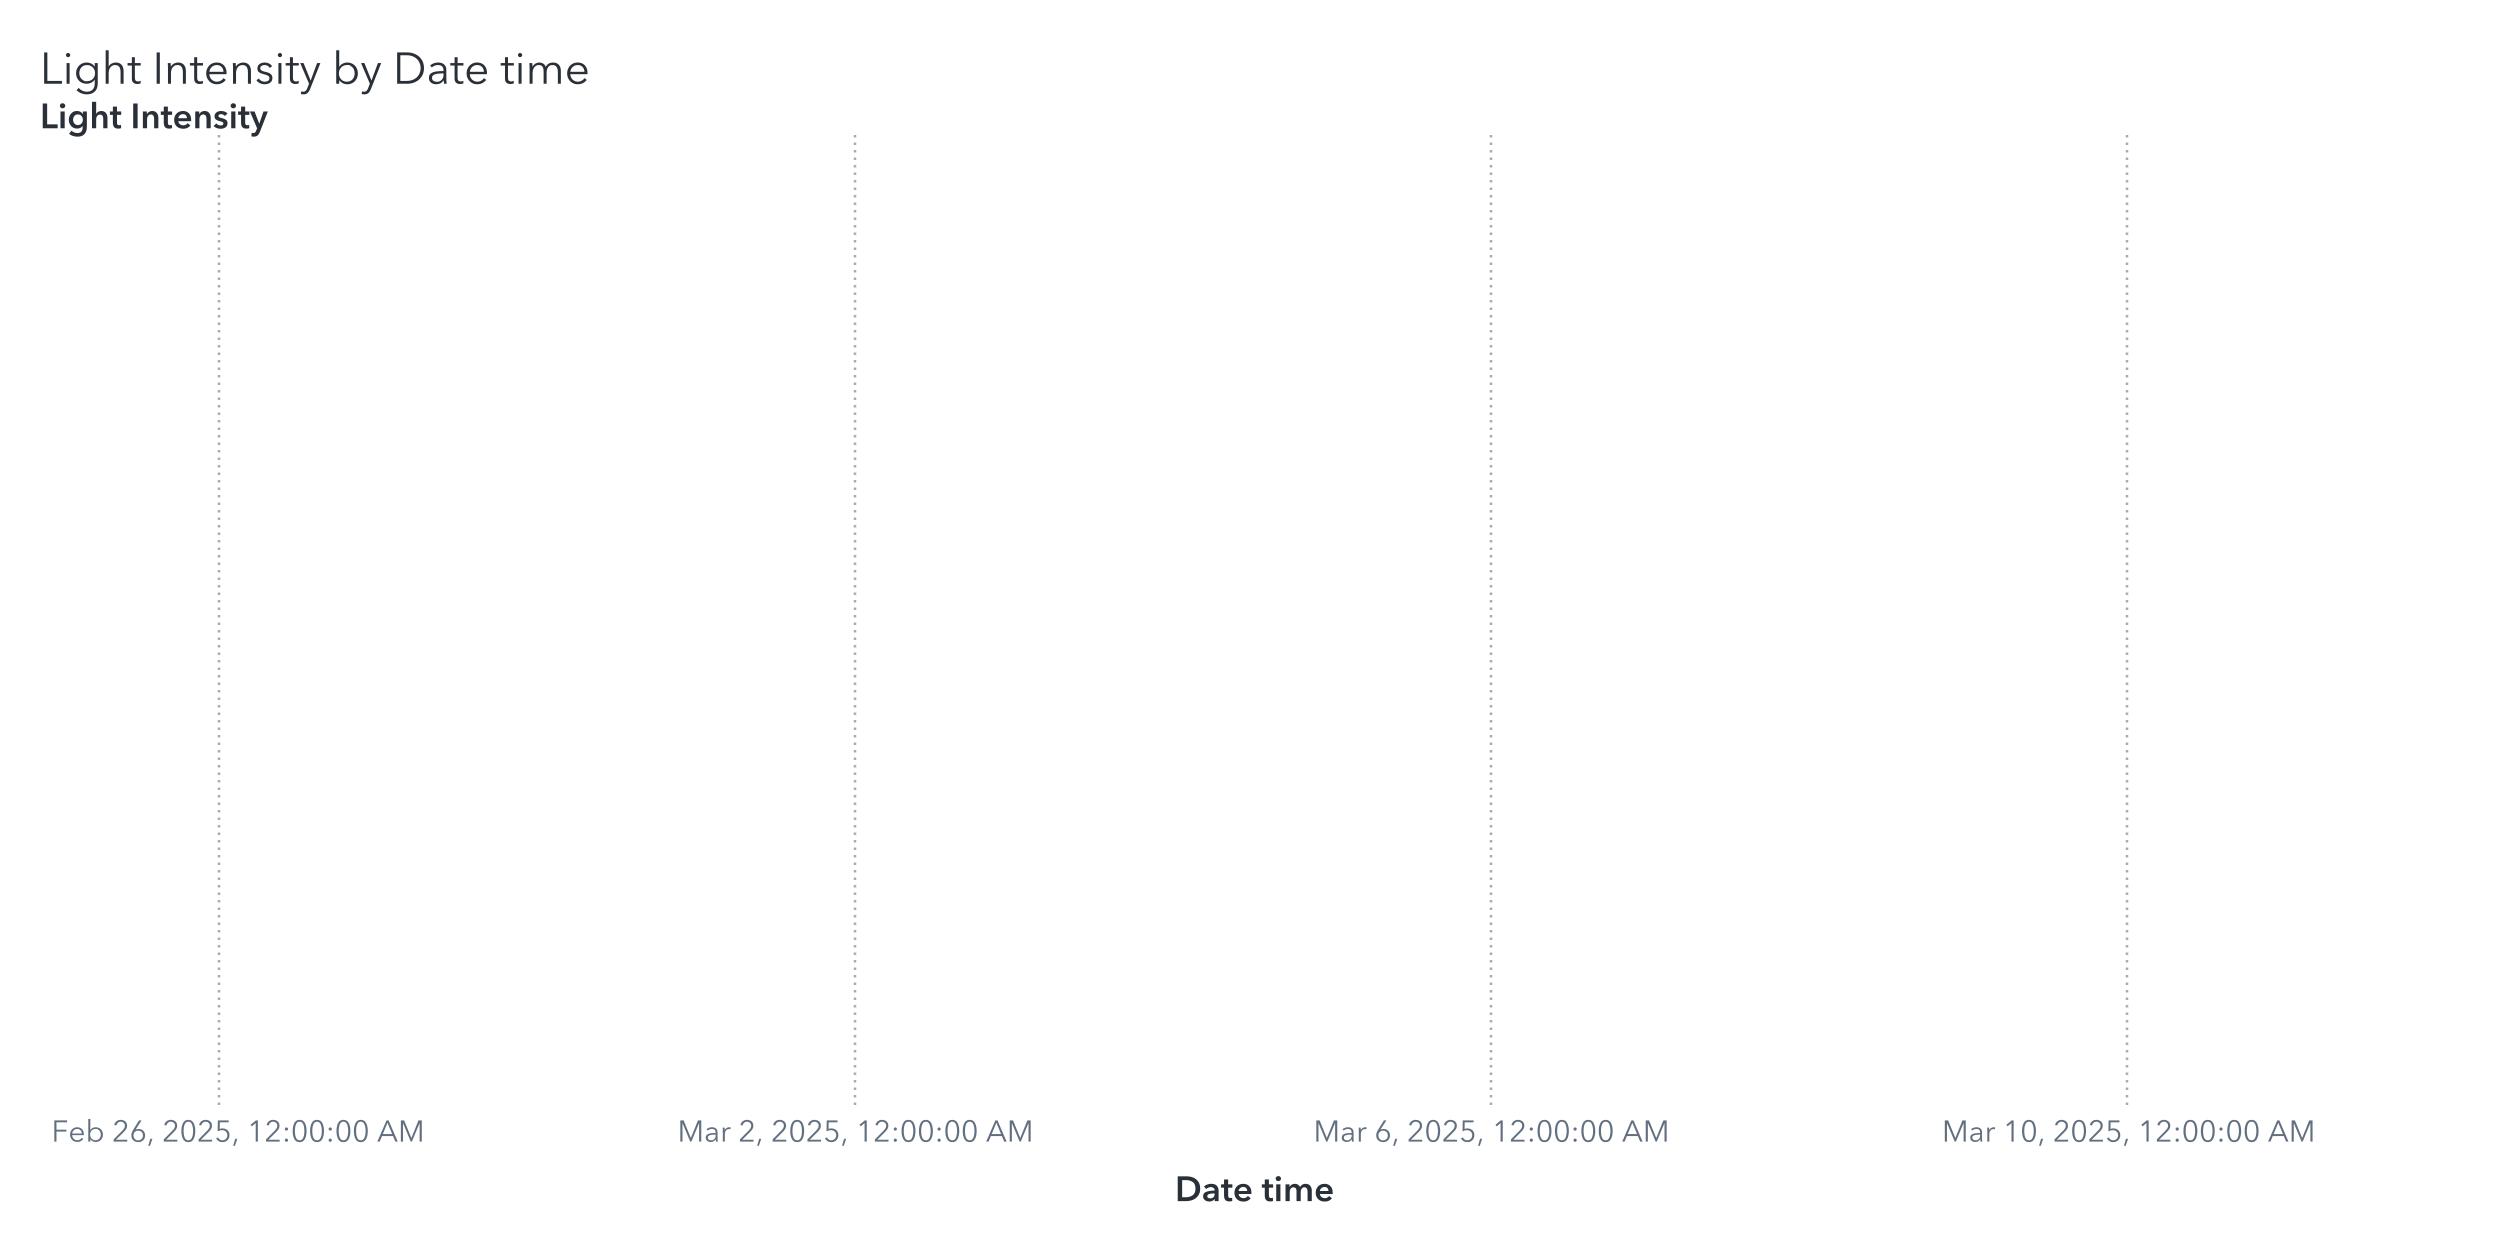
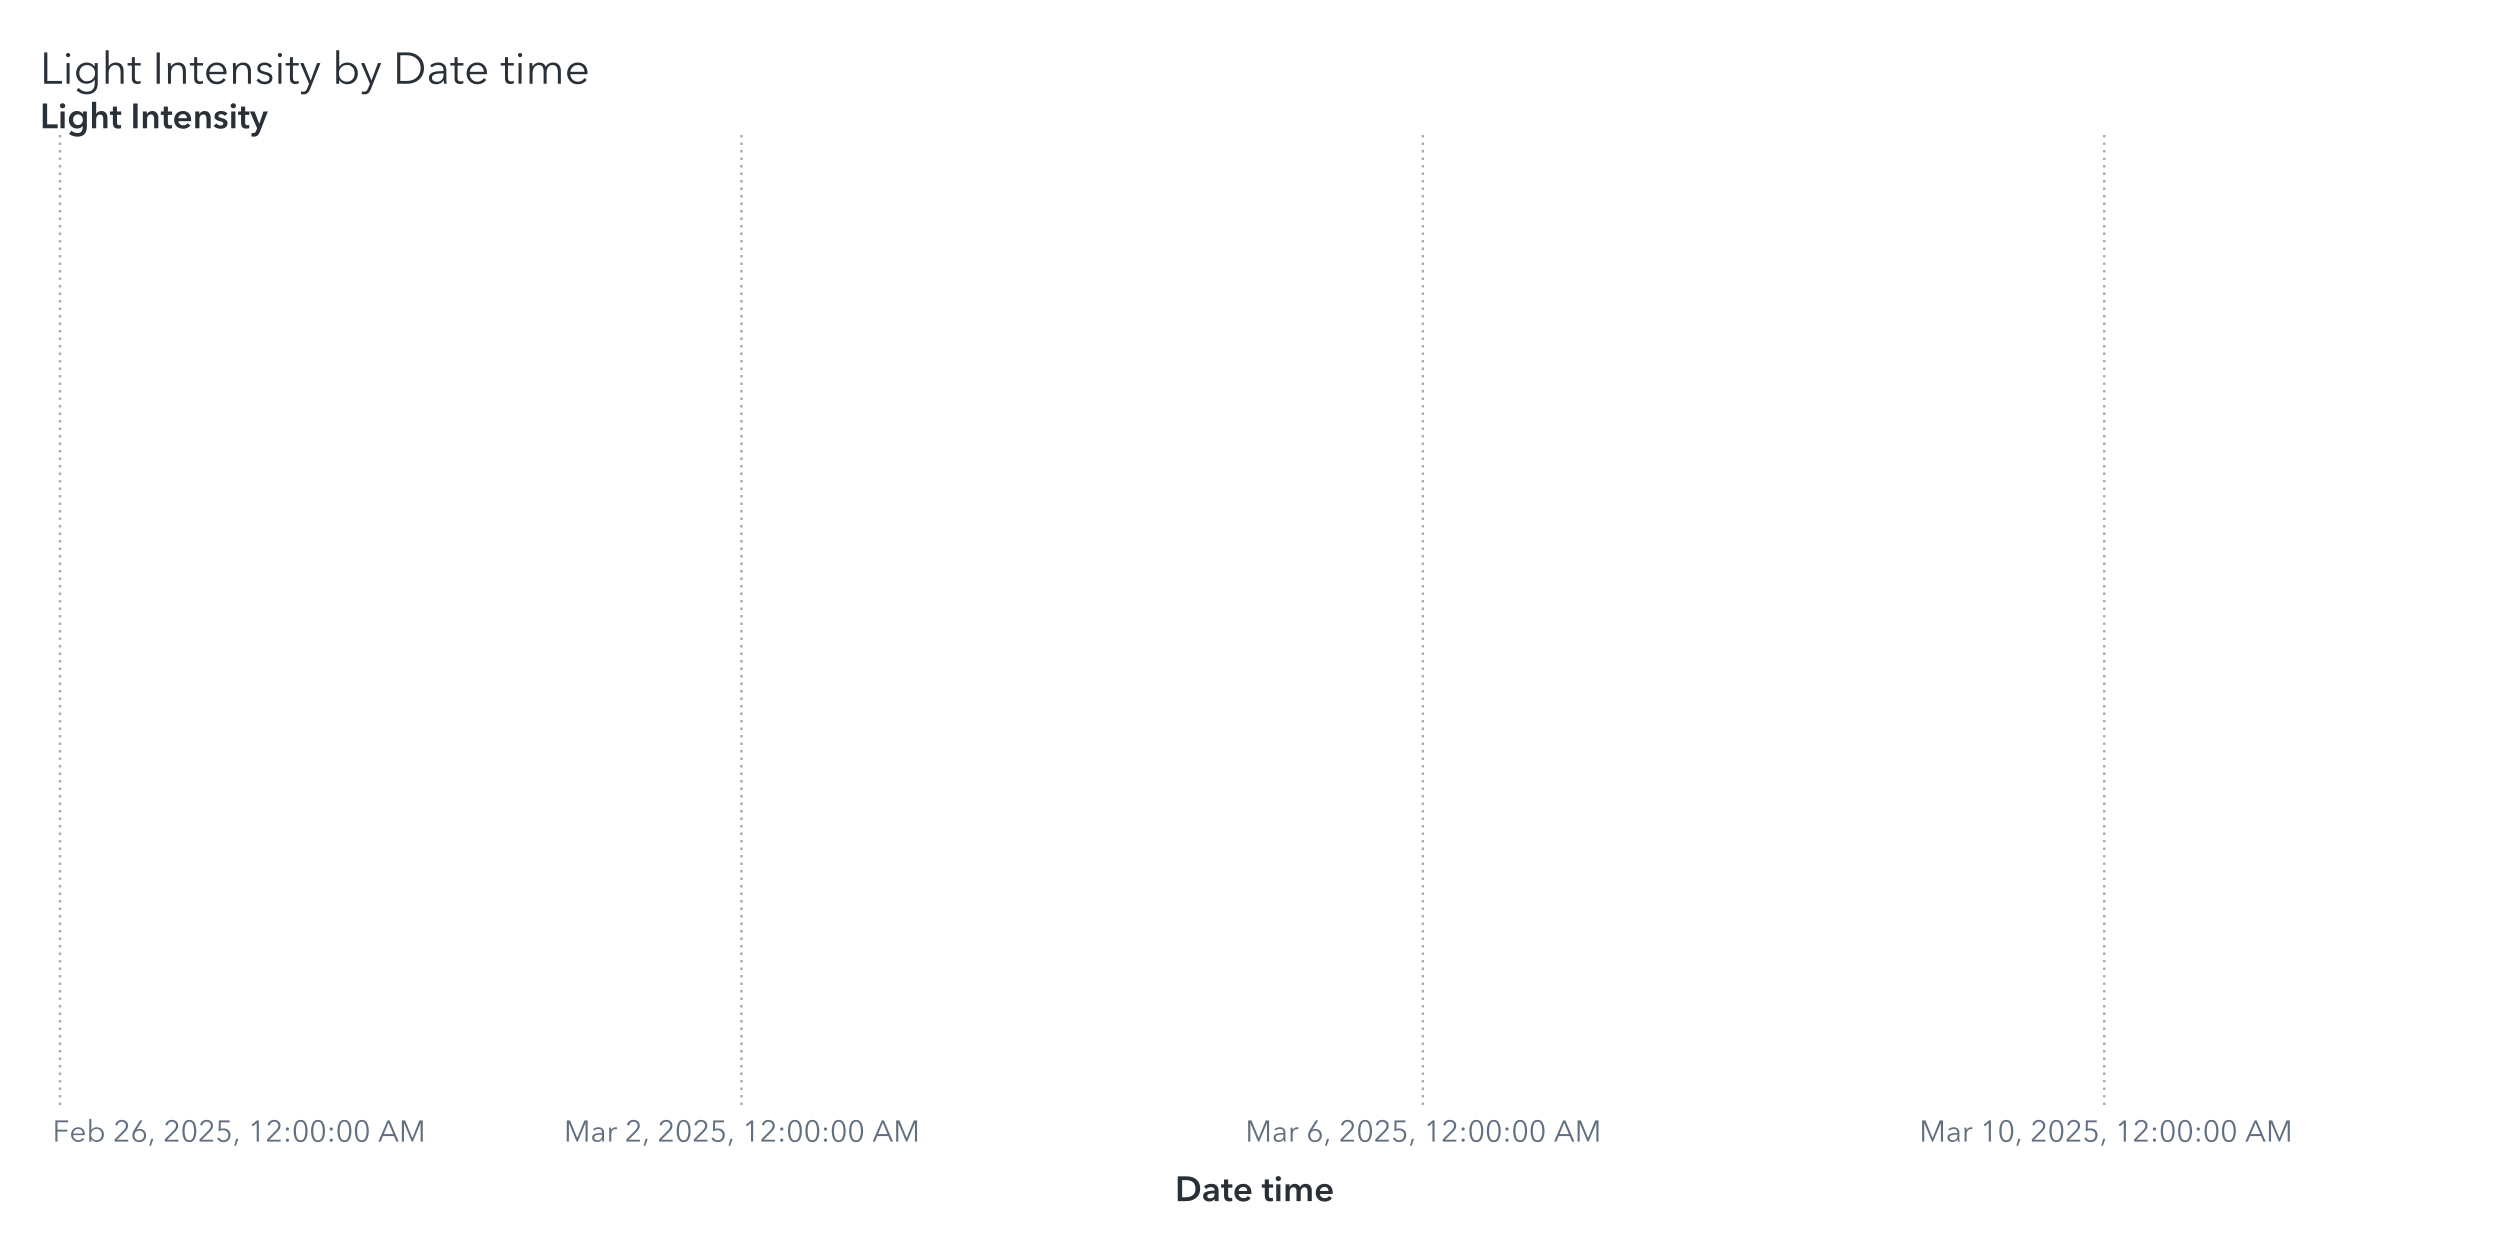
<svg xmlns="http://www.w3.org/2000/svg" xmlns:xlink="http://www.w3.org/1999/xlink" version="1.1" width="1000" height="500" viewBox="0 0 1000 500">
  <rect x="0" y="0" width="1000" height="500" fill="#ffffff">
</rect>
  <g>
    <rect x="0" y="0" rx="5" ry="5" width="1000.0" height="500.0" fill="#ffffff" opacity="0">
</rect>
    <rect x="0" y="0" rx="5" ry="5" width="1000.0" height="500.0" fill="#ffffff" opacity="0">
</rect>
    <rect x="0" y="0" rx="5" ry="5" width="1000.0" height="500.0" fill="#ffffff" opacity="0">
</rect>
    <rect x="0" y="0" rx="5" ry="5" width="1000.0" height="500.0" fill="#ffffff" opacity="0">
</rect>
    <g transform=" translate(16.0 -462.0)">
      <g transform="">
        <g fill="#2a3037" stroke="#2a3037" transform="translate(0 495.5) scale(0.0177 -0.0177)">
          <defs>
            <path id="g76/TT0" d="M166.0 64.0 L496.0 64.0 L496.0 0 L94.0 0 L94.0 708.0 L166.0 708.0 L166.0 64.0Z">
</path>
          </defs>
          <use x="0" y="0" xlink:href="#g76/TT0" />
          <defs>
            <path id="g105/TT0" d="M125.0 600.0Q 106.0,600.0  91.5,614.0 T 77.0,648.0 Q 77.0,668.0  91.5,682.0 T 125.0,696.0 Q 144.0,696.0  158.5,682.0 T 173.0,648.0 Q 173.0,628.0  158.5,614.0 T 125.0,600.0 Z M159.0 0 L91.0 0 L91.0 468.0 L159.0 468.0 L159.0 0Z">
</path>
          </defs>
          <use x="510.0" y="0" xlink:href="#g105/TT0" />
          <defs>
            <path id="g103/TT0" d="M294.0 -180.0Q 389.0,-180.0  433.0,-129.0 T 477.0,4.0  L477.0 92.0 L475.0 92.0Q 449.0,50.0  399.5,25.0 T 298.0,0 Q 226.0,0  171.0,30.5 T 86.0,115.5 T 56.0,238.0 Q 56.0,305.0  86.5,360.0 T 172.0,447.5 T 298.0,480.0 Q 351.0,480.0  399.5,455.5 T 475.0,387.0  L477.0 387.0 L477.0 468.0 L545.0 468.0 L545.0 4.0Q 545.0,-56.0  523.0,-110.5 T 444.0,-202.5 T 291.0,-240.0 Q 227.0,-240.0  167.5,-215.0 T 66.0,-146.0  L115.0 -94.0Q 144.0,-131.0  193.0,-155.5 T 294.0,-180.0 Z M305.0 58.0Q 357.0,58.0  398.0,81.0 T 462.0,145.5 T 485.0,240.0 Q 485.0,289.0  461.5,331.0 T 397.0,398.0 T 305.0,423.0 Q 250.0,423.0  210.0,398.0 T 149.0,331.5 T 128.0,240.0 Q 128.0,190.0  149.0,148.5 T 210.0,82.5 T 250.0,58.0 Z">
</path>
          </defs>
          <use x="760.0" y="0" xlink:href="#g103/TT0" />
          <defs>
            <path id="g104/TT0" d="M319.0 480.0Q 406.0,480.0  451.5,428.0 T 497.0,287.0  L497.0 0 L429.0 0 L429.0 259.0Q 429.0,338.0  400.5,380.5 T 302.0,423.0 Q 264.0,423.0  232.0,402.5 T 180.0,341.0 T 160.0,240.0  L160.0 0 L92.0 0 L92.0 756.0 L160.0 756.0 L160.0 391.0 L162.0 391.0Q 180.0,431.0  224.5,455.5 T 319.0,480.0 Z">
</path>
          </defs>
          <use x="1392.0" y="0" xlink:href="#g104/TT0" />
          <defs>
            <path id="g116/TT0" d="M169.0 411.0 L169.0 138.0Q 169.0,89.0  187.0,70.5 T 239.0,52.0 Q 268.0,52.0  298.0,67.0  L301.0 8.0Q 264.0,-6.0  221.0,-6.0 Q 173.0,-6.0  137.0,22.0 T 101.0,119.0  L101.0 411.0 L4.0 411.0 L4.0 468.0 L101.0 468.0 L101.0 600.0 L169.0 600.0 L169.0 468.0 L301.0 468.0 L301.0 411.0 L169.0 411.0Z">
</path>
          </defs>
          <use x="1975.0" y="0" xlink:href="#g116/TT0" />
          <defs>
            <path id="g73/TT0" d="M166.0 0 L94.0 0 L94.0 708.0 L166.0 708.0 L166.0 0Z">
</path>
          </defs>
          <use x="2542.0" y="0" xlink:href="#g73/TT0" />
          <defs>
            <path id="g110/TT0" d="M155.0 388.0 L157.0 388.0Q 176.0,428.0  221.5,454.0 T 317.0,480.0 Q 404.0,480.0  449.5,428.0 T 495.0,287.0  L495.0 0 L427.0 0 L427.0 259.0Q 427.0,338.0  398.5,380.5 T 300.0,423.0 Q 262.0,423.0  230.0,402.5 T 178.0,341.0 T 158.0,240.0  L158.0 0 L90.0 0 L90.0 365.0Q 90.0,425.0  86.0,468.0  L151.0 468.0Q 155.0,418.0  155.0,388.0 Z">
</path>
          </defs>
          <use x="2802.0" y="0" xlink:href="#g110/TT0" />
          <use x="3383.0" y="0" xlink:href="#g116/TT0" />
          <defs>
            <path id="g101/TT0" d="M515.0 216.0 L127.0 216.0Q 128.0,169.0  150.5,130.5 T 212.0,69.0 T 298.0,46.0 Q 347.0,46.0  387.0,69.5 T 448.0,127.0  L499.0 87.0Q 421.0,-12.0  298.0,-12.0 Q 229.0,-12.0  174.0,20.0 T 87.5,108.0 T 56.0,234.0 Q 56.0,303.0  87.0,359.5 T 172.0,448.0 T 292.0,480.0 Q 363.0,480.0  413.5,449.5 T 490.0,366.0 T 516.0,248.0 Q 516.0,228.0  515.0,216.0 Z M292.0 423.0Q 248.0,423.0  211.5,402.0 T 153.0,345.5 T 128.0,270.0  L447.0 270.0Q 444.0,338.0  403.5,380.5 T 292.0,423.0 Z">
</path>
          </defs>
          <use x="3700.0" y="0" xlink:href="#g101/TT0" />
          <use x="4272.0" y="0" xlink:href="#g110/TT0" />
          <defs>
            <path id="g115/TT0" d="M224.0 423.0Q 183.0,423.0  154.0,404.5 T 125.0,350.0 Q 125.0,318.0  151.0,300.0 T 237.0,270.0 Q 320.0,253.0  359.5,220.0 T 399.0,133.0 Q 399.0,59.0  347.5,23.5 T 223.0,-12.0 Q 167.0,-12.0  118.0,11.0 T 38.0,79.0  L92.0 119.0Q 111.0,87.0  146.5,66.5 T 222.0,46.0 Q 270.0,46.0  301.0,65.5 T 332.0,128.0 Q 332.0,163.0  299.5,182.0 T 194.0,218.0 Q 136.0,232.0  98.0,258.5 T 60.0,344.0 Q 60.0,411.0  108.5,445.5 T 227.0,480.0 Q 277.0,480.0  323.0,457.5 T 391.0,396.0  L339.0 357.0Q 324.0,387.0  293.0,405.0 T 224.0,423.0 Z">
</path>
          </defs>
          <use x="4853.0" y="0" xlink:href="#g115/TT0" />
          <use x="5297.0" y="0" xlink:href="#g105/TT0" />
          <use x="5547.0" y="0" xlink:href="#g116/TT0" />
          <defs>
            <path id="g121/TT0" d="M253.0 73.0 L398.0 468.0 L472.0 468.0 L239.0 -121.0Q 216.0,-180.0  182.5,-210.0 T 92.0,-240.0 Q 61.0,-240.0  31.0,-234.0  L38.0 -172.0Q 62.0,-180.0  88.0,-180.0 Q 121.0,-180.0  141.5,-159.5 T 178.0,-97.0  L216.0 1.0 L16.0 468.0 L92.0 468.0 L251.0 73.0 L253.0 73.0Z">
</path>
          </defs>
          <use x="5864.0" y="0" xlink:href="#g121/TT0" />
          <defs>
            <path id="g98/TT0" d="M160.0 0 L92.0 0 L92.0 756.0 L160.0 756.0 L160.0 387.0 L162.0 387.0Q 191.0,431.0  239.0,455.5 T 339.0,480.0 Q 410.0,480.0  465.5,447.5 T 551.0,359.0 T 581.0,234.0 Q 581.0,165.0  551.0,109.0 T 465.5,20.5 T 339.0,-12.0 Q 287.0,-12.0  239.0,12.0 T 162.0,79.0  L160.0 79.0 L160.0 0Z M332.0 423.0Q 280.0,423.0  239.0,398.0 T 175.0,330.0 T 152.0,234.0 Q 152.0,181.0  175.0,138.0 T 239.0,70.5 T 332.0,46.0 Q 387.0,46.0  427.0,71.0 T 488.0,138.5 T 509.0,234.0 Q 509.0,287.0  488.0,330.0 T 427.0,398.0 T 387.0,423.0 Z">
</path>
          </defs>
          <use x="6602.0" y="0" xlink:href="#g98/TT0" />
          <use x="7239.0" y="0" xlink:href="#g121/TT0" />
          <defs>
            <path id="g68/TT0" d="M329.0 708.0Q 421.0,708.0  507.0,667.5 T 647.0,546.5 T 701.0,354.0 Q 701.0,242.0  647.0,161.5 T 507.0,40.5 T 329.0,0  L94.0 0 L94.0 708.0 L329.0 708.0Z M309.0 64.0Q 411.0,64.0  482.5,105.0 T 589.5,212.0 T 625.0,354.0 Q 625.0,430.0  589.5,496.0 T 482.5,603.0 T 309.0,644.0  L166.0 644.0 L166.0 64.0 L309.0 64.0Z">
</path>
          </defs>
          <use x="7977.0" y="0" xlink:href="#g68/TT0" />
          <defs>
            <path id="g97/TT0" d="M260.0 423.0Q 220.0,423.0  183.0,408.0 T 121.0,368.0  L83.0 413.0Q 113.0,443.0  161.0,461.5 T 267.0,480.0 Q 347.0,480.0  398.0,436.0 T 449.0,310.0  L449.0 105.0Q 449.0,42.0  457.0,0  L396.0 0Q 389.0,40.0  389.0,76.0  L387.0 76.0Q 355.0,30.0  314.5,9.0 T 217.0,-12.0 Q 178.0,-12.0  141.0,2.5 T 79.5,49.0 T 55.0,130.0 Q 55.0,198.0  99.0,232.0 T 212.5,276.5 T 385.0,287.0  L385.0 302.0Q 385.0,362.0  353.0,392.5 T 260.0,423.0 Z M125.0 133.0Q 125.0,87.0  157.0,65.5 T 235.0,44.0 Q 304.0,44.0  344.5,89.0 T 385.0,199.0  L385.0 234.0 L365.0 234.0Q 259.0,234.0  192.0,213.5 T 125.0,133.0 Z">
</path>
          </defs>
          <use x="8734.0" y="0" xlink:href="#g97/TT0" />
          <use x="9268.0" y="0" xlink:href="#g116/TT0" />
          <use x="9585.0" y="0" xlink:href="#g101/TT0" />
          <use x="10407.0" y="0" xlink:href="#g116/TT0" />
          <use x="10724.0" y="0" xlink:href="#g105/TT0" />
          <defs>
            <path id="g109/TT0" d="M311.0 480.0Q 356.0,480.0  395.0,458.0 T 455.0,381.0 Q 479.0,429.0  521.0,454.5 T 619.0,480.0 Q 706.0,480.0  751.5,428.0 T 797.0,287.0  L797.0 0 L729.0 0 L729.0 259.0Q 729.0,423.0  608.0,423.0 Q 540.0,423.0  507.5,372.5 T 475.0,249.0  L475.0 0 L407.0 0 L407.0 273.0Q 407.0,347.0  382.5,385.0 T 294.0,423.0 Q 260.0,423.0  228.5,402.5 T 177.5,340.5 T 158.0,240.0  L158.0 0 L90.0 0 L90.0 365.0Q 90.0,425.0  86.0,468.0  L151.0 468.0Q 155.0,418.0  155.0,388.0  L157.0 388.0Q 178.0,429.0  219.5,454.5 T 311.0,480.0 Z">
</path>
          </defs>
          <use x="10974.0" y="0" xlink:href="#g109/TT0" />
          <use x="11857.0" y="0" xlink:href="#g101/TT0" />
        </g>
        <text x="0" y="495.5" font-size="13.3pt" font-family="Avenir Next for SAS" fill="#2a3037" opacity="0">
Light Intensity by Date time</text>
      </g>
    </g>
    <g transform=" translate(16.0 -16.0)">
      <defs>
        <clipPath id="ClipPath0">
          <rect x="2" y="68" width="969" height="390">
</rect>
        </clipPath>
      </defs>
      <g clip-path="url(#ClipPath0)">
-         <path d="M71.6 458.0L71.6 70.0" stroke="#2a3037" stroke-dasharray="1,2" fill="none" opacity="0.4">
- </path>
-         <path d="M326.0 458.0L326.0 70.0" stroke="#2a3037" stroke-dasharray="1,2" fill="none" opacity="0.4">
- </path>
-         <path d="M580.4 458.0L580.4 70.0" stroke="#2a3037" stroke-dasharray="1,2" fill="none" opacity="0.4">
- </path>
-         <path d="M834.8 458.0L834.8 70.0" stroke="#2a3037" stroke-dasharray="1,2" fill="none" opacity="0.4">
+         <path d="M8.0 458.0L8.0 70.0" stroke="#2a3037" stroke-dasharray="1,2" fill="none" opacity="0.4">
+ </path>
+         <path d="M280.57 458.0L280.57 70.0" stroke="#2a3037" stroke-dasharray="1,2" fill="none" opacity="0.4">
+ </path>
+         <path d="M553.14 458.0L553.14 70.0" stroke="#2a3037" stroke-dasharray="1,2" fill="none" opacity="0.4">
+ </path>
+         <path d="M825.71 458.0L825.71 70.0" stroke="#2a3037" stroke-dasharray="1,2" fill="none" opacity="0.4">
</path>
      </g>
      <g fill="#2a3037" stroke="#2a3037" transform="translate(0 67.31) scale(0.014 -0.014)">
        <defs>
          <path id="g76/TT1" d="M78.0 708.0 L204.0 708.0 L204.0 112.0 L505.0 112.0 L505.0 0 L78.0 0 L78.0 708.0Z">
</path>
        </defs>
        <use x="0" y="0" xlink:href="#g76/TT1" />
        <defs>
          <path id="g105/TT1" d="M133.0 715.0Q 166.0,715.0  188.5,694.5 T 211.0,643.0 Q 211.0,612.0  188.5,591.5 T 133.0,571.0 Q 101.0,571.0  79.0,592.5 T 57.0,643.0 Q 57.0,672.0  79.0,693.5 T 133.0,715.0 Z M74.0 480.0 L194.0 480.0 L194.0 0 L74.0 0 L74.0 480.0Z">
</path>
        </defs>
        <use x="511.0" y="0" xlink:href="#g105/TT1" />
        <defs>
          <path id="g103/TT1" d="M560.0 43.0Q 560.0,-91.0  492.5,-165.5 T 289.0,-240.0 Q 228.0,-240.0  162.0,-219.0 T 51.0,-161.0  L120.0 -68.0Q 154.0,-101.0  198.5,-118.5 T 288.0,-136.0 Q 370.0,-136.0  405.0,-92.5 T 440.0,29.0  L440.0 64.0 L438.0 64.0Q 412.0,29.0  371.5,10.5 T 281.0,-8.0 Q 211.0,-8.0  157.0,25.5 T 73.5,116.5 T 44.0,242.0 Q 44.0,312.0  73.0,369.5 T 155.0,460.5 T 279.0,494.0 Q 331.0,494.0  375.0,472.0 T 444.0,408.0  L446.0 408.0 L446.0 480.0 L560.0 480.0 L560.0 43.0Z M166.0 243.0Q 166.0,204.0  182.5,169.0 T 230.5,112.5 T 303.0,91.0 Q 346.0,91.0  378.5,112.0 T 428.5,168.0 T 446.0,243.0 Q 446.0,285.0  428.5,320.0 T 378.5,375.5 T 304.0,396.0 Q 241.0,396.0  203.5,352.5 T 166.0,243.0 Z">
</path>
        </defs>
        <use x="779.0" y="0" xlink:href="#g103/TT1" />
        <defs>
          <path id="g104/TT1" d="M516.0 300.0 L516.0 0 L396.0 0 L396.0 264.0Q 396.0,391.0  307.0,391.0 Q 253.0,391.0  223.5,352.5 T 194.0,262.0  L194.0 0 L74.0 0 L74.0 756.0 L194.0 756.0 L194.0 413.0 L196.0 413.0Q 212.0,446.0  250.5,470.0 T 339.0,494.0 Q 427.0,494.0  471.5,437.5 T 516.0,300.0 Z">
</path>
        </defs>
        <use x="1411.0" y="0" xlink:href="#g104/TT1" />
        <defs>
          <path id="g116/TT1" d="M3.0 480.0 L87.0 480.0 L87.0 619.0 L205.0 619.0 L205.0 480.0 L325.0 480.0 L325.0 384.0 L205.0 384.0 L205.0 161.0Q 205.0,125.0  218.0,106.0 T 268.0,87.0 Q 299.0,87.0  319.0,97.0  L323.0 3.0Q 289.0,-10.0  243.0,-10.0 Q 155.0,-10.0  121.0,35.5 T 87.0,160.0  L87.0 384.0 L3.0 384.0 L3.0 480.0Z">
</path>
        </defs>
        <use x="1995.0" y="0" xlink:href="#g116/TT1" />
        <defs>
          <path id="g73/TT1" d="M78.0 708.0 L204.0 708.0 L204.0 0 L78.0 0 L78.0 708.0Z">
</path>
        </defs>
        <use x="2585.0" y="0" xlink:href="#g73/TT1" />
        <defs>
          <path id="g110/TT1" d="M186.0 480.0 L186.0 403.0 L188.0 403.0Q 205.0,441.0  245.5,467.5 T 337.0,494.0 Q 425.0,494.0  469.5,437.5 T 514.0,300.0  L514.0 0 L394.0 0 L394.0 266.0Q 394.0,394.0  304.0,394.0 Q 250.0,394.0  221.0,355.5 T 192.0,264.0  L192.0 0 L72.0 0 L72.0 480.0 L186.0 480.0Z">
</path>
        </defs>
        <use x="2867.0" y="0" xlink:href="#g110/TT1" />
        <use x="3449.0" y="0" xlink:href="#g116/TT1" />
        <defs>
          <path id="g101/TT1" d="M529.0 202.0 L164.0 202.0Q 168.0,152.0  208.0,118.0 T 301.0,84.0 Q 384.0,84.0  428.0,146.0  L508.0 82.0Q 437.0,-14.0  302.0,-14.0 Q 228.0,-14.0  169.5,16.5 T 77.5,104.0 T 44.0,237.0 Q 44.0,313.0  77.0,371.5 T 168.0,462.0 T 298.0,494.0 Q 402.0,494.0  466.0,427.0 T 530.0,234.0 Q 530.0,213.0  529.0,202.0 Z M297.0 404.0Q 244.0,404.0  206.0,371.0 T 164.0,288.0  L410.0 288.0Q 410.0,338.0  381.0,371.0 T 297.0,404.0 Z">
</path>
        </defs>
        <use x="3789.0" y="0" xlink:href="#g101/TT1" />
        <use x="4363.0" y="0" xlink:href="#g110/TT1" />
        <defs>
          <path id="g115/TT1" d="M230.0 404.0Q 198.0,404.0  175.5,391.0 T 153.0,352.0 Q 153.0,327.0  176.0,315.0 T 257.0,289.0 Q 325.0,273.0  368.5,241.0 T 412.0,146.0 Q 412.0,64.0  355.5,25.0 T 212.0,-14.0 Q 155.0,-14.0  102.0,7.0 T 15.0,65.0  L94.0 139.0Q 114.0,112.0  146.5,95.5 T 217.0,79.0 Q 248.0,79.0  271.0,93.0 T 294.0,136.0 Q 294.0,164.0  269.5,177.5 T 184.0,205.0 Q 119.0,221.0  80.5,250.5 T 42.0,341.0 Q 42.0,416.0  98.0,455.0 T 233.0,494.0 Q 287.0,494.0  336.0,475.0 T 413.0,421.0  L335.0 352.0Q 318.0,374.0  290.0,389.0 T 230.0,404.0 Z">
</path>
        </defs>
        <use x="4945.0" y="0" xlink:href="#g115/TT1" />
        <use x="5389.0" y="0" xlink:href="#g105/TT1" />
        <use x="5657.0" y="0" xlink:href="#g116/TT1" />
        <defs>
          <path id="g121/TT1" d="M133.0 480.0 L267.0 131.0 L269.0 131.0 L388.0 480.0 L513.0 480.0 L286.0 -103.0Q 258.0,-174.0  218.5,-207.0 T 104.0,-240.0 Q 71.0,-240.0  42.0,-233.0  L52.0 -129.0Q 74.0,-136.0  97.0,-136.0 Q 133.0,-136.0  149.0,-119.5 T 182.0,-61.0  L206.0 0 L0 480.0 L133.0 480.0Z">
</path>
        </defs>
        <use x="5997.0" y="0" xlink:href="#g121/TT1" />
      </g>
      <text id="Text_8" x="0" y="67.31" font-size="10.5pt" font-family="Avenir Next for SAS" font-weight="bold" fill="#2a3037" text-anchor="start" opacity="0">
Light Intensity</text>
      <defs>
        <clipPath id="ClipPath1">
          <rect x="2" y="458" width="966" height="42">
</rect>
        </clipPath>
      </defs>
      <g clip-path="url(#ClipPath1)">
-         <g fill="#626f80" stroke="#626f80" transform="translate(4.6 472.65) scale(0.012 -0.012)">
+         <g fill="#626f80" stroke="#626f80" transform="translate(5.0 472.65) scale(0.012 -0.012)">
          <defs>
            <path id="g70/TT0" d="M166.0 0 L94.0 0 L94.0 708.0 L521.0 708.0 L521.0 644.0 L166.0 644.0 L166.0 398.0 L496.0 398.0 L496.0 335.0 L166.0 335.0 L166.0 0Z">
</path>
          </defs>
          <use x="0" y="0" xlink:href="#g70/TT0" />
          <use x="562.0" y="0" xlink:href="#g101/TT0" />
          <use x="1134.0" y="0" xlink:href="#g98/TT0" />
          <defs>
            <path id="g50/TT0" d="M51.0 0 L51.0 75.0 L341.0 368.0Q 380.0,408.0  403.0,447.0 T 426.0,530.0 Q 426.0,590.0  385.5,627.5 T 286.0,665.0 Q 230.0,665.0  191.0,630.0 T 140.0,539.0  L69.0 553.0Q 84.0,629.0  144.0,677.5 T 286.0,726.0 Q 344.0,726.0  392.5,703.5 T 470.0,637.0 T 499.0,531.0 Q 499.0,469.0  470.0,421.5 T 384.0,317.0  L129.0 64.0 L504.0 64.0 L504.0 0 L51.0 0Z">
</path>
          </defs>
          <use x="2021.0" y="0" xlink:href="#g50/TT0" />
          <defs>
            <path id="g54/TT0" d="M203.0 397.0Q 218.0,409.0  247.0,416.0 T 304.0,423.0 Q 365.0,423.0  414.5,395.5 T 492.0,318.0 T 520.0,205.0 Q 520.0,140.0  490.5,89.5 T 408.5,10.5 T 290.0,-18.0 Q 224.0,-18.0  171.5,10.5 T 89.5,89.5 T 60.0,205.0 Q 60.0,255.0  77.0,301.5 T 124.0,397.0  L317.0 708.0 L400.0 708.0 L201.0 399.0 L203.0 397.0Z M290.0 43.0Q 336.0,43.0  372.0,64.0 T 428.0,122.0 T 448.0,205.0 Q 448.0,275.0  405.0,320.0 T 290.0,365.0 Q 218.0,365.0  175.0,320.0 T 132.0,205.0 Q 132.0,159.0  152.0,122.0 T 208.0,64.0 T 244.0,43.0 Z">
</path>
          </defs>
          <use x="2601.0" y="0" xlink:href="#g54/TT0" />
          <defs>
            <path id="g44/TT0" d="M102.0 -140.0 L45.0 -140.0 L112.0 95.0 L183.0 95.0 L102.0 -140.0Z">
</path>
          </defs>
          <use x="3181.0" y="0" xlink:href="#g44/TT0" />
          <use x="3691.0" y="0" xlink:href="#g50/TT0" />
          <defs>
            <path id="g48/TT0" d="M522.0 353.0Q 522.0,195.0  467.0,88.5 T 290.0,-18.0 Q 167.0,-18.0  112.5,88.5 T 58.0,353.0 Q 58.0,512.0  112.5,619.0 T 290.0,726.0 Q 412.0,726.0  467.0,618.5 T 522.0,353.0 Z M131.0 353.0Q 131.0,226.0  167.5,135.0 T 290.0,44.0 Q 375.0,44.0  412.0,135.5 T 449.0,353.0 Q 449.0,480.0  412.0,572.5 T 290.0,665.0 Q 204.0,665.0  167.5,573.0 T 131.0,353.0 Z">
</path>
          </defs>
          <use x="4271.0" y="0" xlink:href="#g48/TT0" />
          <use x="4851.0" y="0" xlink:href="#g50/TT0" />
          <defs>
            <path id="g53/TT0" d="M180.0 644.0 L175.0 425.0Q 219.0,441.0  273.0,441.0 Q 339.0,441.0  391.5,413.0 T 473.5,334.5 T 503.0,219.0 Q 503.0,151.0  473.5,97.0 T 390.5,12.5 T 268.0,-18.0 Q 194.0,-18.0  140.0,16.0 T 56.0,111.0  L121.0 140.0Q 140.0,96.0  179.0,70.0 T 264.0,44.0 Q 311.0,44.0  349.0,66.0 T 408.5,126.5 T 430.0,212.0 Q 430.0,289.0  380.5,335.5 T 254.0,382.0 Q 180.0,382.0  107.0,343.0  L114.0 708.0 L475.0 708.0 L475.0 644.0 L180.0 644.0Z">
</path>
          </defs>
          <use x="5431.0" y="0" xlink:href="#g53/TT0" />
          <use x="6011.0" y="0" xlink:href="#g44/TT0" />
          <defs>
            <path id="g49/TT0" d="M358.0 0 L286.0 0 L286.0 619.0 L158.0 510.0 L114.0 560.0 L294.0 708.0 L358.0 708.0 L358.0 0Z">
</path>
          </defs>
          <use x="6521.0" y="0" xlink:href="#g49/TT0" />
          <use x="7101.0" y="0" xlink:href="#g50/TT0" />
          <defs>
            <path id="g58/TT0" d="M150.0 366.0Q 127.0,366.0  111.5,382.0 T 96.0,420.0 Q 96.0,442.0  111.5,458.0 T 150.0,474.0 Q 173.0,474.0  188.5,458.0 T 204.0,420.0 Q 204.0,398.0  188.5,382.0 T 150.0,366.0 Z M150.0 -6.0Q 127.0,-6.0  111.5,10.0 T 96.0,48.0 Q 96.0,70.0  111.5,86.0 T 150.0,102.0 Q 173.0,102.0  188.5,86.0 T 204.0,48.0 Q 204.0,26.0  188.5,10.0 T 150.0,-6.0 Z">
</path>
          </defs>
          <use x="7681.0" y="0" xlink:href="#g58/TT0" />
          <use x="7981.0" y="0" xlink:href="#g48/TT0" />
          <use x="8561.0" y="0" xlink:href="#g48/TT0" />
          <use x="9141.0" y="0" xlink:href="#g58/TT0" />
          <use x="9441.0" y="0" xlink:href="#g48/TT0" />
          <use x="10021.0" y="0" xlink:href="#g48/TT0" />
          <defs>
            <path id="g65/TT0" d="M89.0 0 L10.0 0 L316.0 708.0 L386.0 708.0 L690.0 0 L610.0 0 L532.0 186.0 L166.0 186.0 L89.0 0Z M193.0 252.0 L505.0 252.0 L349.0 628.0 L193.0 252.0Z">
</path>
          </defs>
          <use x="10851.0" y="0" xlink:href="#g65/TT0" />
          <defs>
            <path id="g77/TT0" d="M444.0 122.0 L445.0 122.0 L682.0 708.0 L792.0 708.0 L792.0 0 L720.0 0 L720.0 615.0 L718.0 615.0 L462.0 0 L424.0 0 L168.0 615.0 L166.0 615.0 L166.0 0 L94.0 0 L94.0 708.0 L204.0 708.0 L444.0 122.0Z">
</path>
          </defs>
          <use x="11551.0" y="0" xlink:href="#g77/TT0" />
        </g>
-         <text id="Text_10" x="78.6" y="472.65" font-size="9.0pt" font-family="Avenir Next for SAS" fill="#626f80" text-anchor="middle" opacity="0">
+         <text id="Text_10" x="79.0" y="472.65" font-size="9.0pt" font-family="Avenir Next for SAS" fill="#626f80" text-anchor="middle" opacity="0">
Feb 26, 2025, 12:00:00 AM</text>
-         <g fill="#626f80" stroke="#626f80" transform="translate(255.0 472.65) scale(0.012 -0.012)">
+         <g fill="#626f80" stroke="#626f80" transform="translate(209.57 472.65) scale(0.012 -0.012)">
          <use x="0" y="0" xlink:href="#g77/TT0" />
          <use x="886.0" y="0" xlink:href="#g97/TT0" />
          <defs>
            <path id="g114/TT0" d="M86.0 468.0 L151.0 468.0Q 155.0,418.0  155.0,388.0  L157.0 388.0Q 177.0,429.0  217.5,454.5 T 307.0,480.0 Q 334.0,480.0  352.0,475.0  L343.0 411.0Q 337.0,413.0  322.5,415.0 T 295.0,417.0 Q 236.0,417.0  197.0,372.5 T 158.0,240.0  L158.0 0 L90.0 0 L90.0 365.0Q 90.0,425.0  86.0,468.0 Z">
</path>
          </defs>
          <use x="1420.0" y="0" xlink:href="#g114/TT0" />
          <use x="2030.0" y="0" xlink:href="#g50/TT0" />
          <use x="2610.0" y="0" xlink:href="#g44/TT0" />
          <use x="3120.0" y="0" xlink:href="#g50/TT0" />
          <use x="3700.0" y="0" xlink:href="#g48/TT0" />
          <use x="4280.0" y="0" xlink:href="#g50/TT0" />
          <use x="4860.0" y="0" xlink:href="#g53/TT0" />
          <use x="5440.0" y="0" xlink:href="#g44/TT0" />
          <use x="5950.0" y="0" xlink:href="#g49/TT0" />
          <use x="6530.0" y="0" xlink:href="#g50/TT0" />
          <use x="7110.0" y="0" xlink:href="#g58/TT0" />
          <use x="7410.0" y="0" xlink:href="#g48/TT0" />
          <use x="7990.0" y="0" xlink:href="#g48/TT0" />
          <use x="8570.0" y="0" xlink:href="#g58/TT0" />
          <use x="8870.0" y="0" xlink:href="#g48/TT0" />
          <use x="9450.0" y="0" xlink:href="#g48/TT0" />
          <use x="10280.0" y="0" xlink:href="#g65/TT0" />
          <use x="10980.0" y="0" xlink:href="#g77/TT0" />
        </g>
-         <text id="Text_11" x="326.0" y="472.65" font-size="9.0pt" font-family="Avenir Next for SAS" fill="#626f80" text-anchor="middle" opacity="0">
+         <text id="Text_11" x="280.57" y="472.65" font-size="9.0pt" font-family="Avenir Next for SAS" fill="#626f80" text-anchor="middle" opacity="0">
Mar 2, 2025, 12:00:00 AM</text>
-         <g fill="#626f80" stroke="#626f80" transform="translate(509.4 472.65) scale(0.012 -0.012)">
+         <g fill="#626f80" stroke="#626f80" transform="translate(482.14 472.65) scale(0.012 -0.012)">
          <use x="0" y="0" xlink:href="#g77/TT0" />
          <use x="886.0" y="0" xlink:href="#g97/TT0" />
          <use x="1420.0" y="0" xlink:href="#g114/TT0" />
          <use x="2030.0" y="0" xlink:href="#g54/TT0" />
          <use x="2610.0" y="0" xlink:href="#g44/TT0" />
          <use x="3120.0" y="0" xlink:href="#g50/TT0" />
          <use x="3700.0" y="0" xlink:href="#g48/TT0" />
          <use x="4280.0" y="0" xlink:href="#g50/TT0" />
          <use x="4860.0" y="0" xlink:href="#g53/TT0" />
          <use x="5440.0" y="0" xlink:href="#g44/TT0" />
          <use x="5950.0" y="0" xlink:href="#g49/TT0" />
          <use x="6530.0" y="0" xlink:href="#g50/TT0" />
          <use x="7110.0" y="0" xlink:href="#g58/TT0" />
          <use x="7410.0" y="0" xlink:href="#g48/TT0" />
          <use x="7990.0" y="0" xlink:href="#g48/TT0" />
          <use x="8570.0" y="0" xlink:href="#g58/TT0" />
          <use x="8870.0" y="0" xlink:href="#g48/TT0" />
          <use x="9450.0" y="0" xlink:href="#g48/TT0" />
          <use x="10280.0" y="0" xlink:href="#g65/TT0" />
          <use x="10980.0" y="0" xlink:href="#g77/TT0" />
        </g>
-         <text id="Text_12" x="580.4" y="472.65" font-size="9.0pt" font-family="Avenir Next for SAS" fill="#626f80" text-anchor="middle" opacity="0">
+         <text id="Text_12" x="553.14" y="472.65" font-size="9.0pt" font-family="Avenir Next for SAS" fill="#626f80" text-anchor="middle" opacity="0">
Mar 6, 2025, 12:00:00 AM</text>
-         <g fill="#626f80" stroke="#626f80" transform="translate(760.8 472.65) scale(0.012 -0.012)">
+         <g fill="#626f80" stroke="#626f80" transform="translate(751.71 472.65) scale(0.012 -0.012)">
          <use x="0" y="0" xlink:href="#g77/TT0" />
          <use x="886.0" y="0" xlink:href="#g97/TT0" />
          <use x="1420.0" y="0" xlink:href="#g114/TT0" />
          <use x="2030.0" y="0" xlink:href="#g49/TT0" />
          <use x="2610.0" y="0" xlink:href="#g48/TT0" />
          <use x="3190.0" y="0" xlink:href="#g44/TT0" />
          <use x="3700.0" y="0" xlink:href="#g50/TT0" />
          <use x="4280.0" y="0" xlink:href="#g48/TT0" />
          <use x="4860.0" y="0" xlink:href="#g50/TT0" />
          <use x="5440.0" y="0" xlink:href="#g53/TT0" />
          <use x="6020.0" y="0" xlink:href="#g44/TT0" />
          <use x="6530.0" y="0" xlink:href="#g49/TT0" />
          <use x="7110.0" y="0" xlink:href="#g50/TT0" />
          <use x="7690.0" y="0" xlink:href="#g58/TT0" />
          <use x="7990.0" y="0" xlink:href="#g48/TT0" />
          <use x="8570.0" y="0" xlink:href="#g48/TT0" />
          <use x="9150.0" y="0" xlink:href="#g58/TT0" />
          <use x="9450.0" y="0" xlink:href="#g48/TT0" />
          <use x="10030.0" y="0" xlink:href="#g48/TT0" />
          <use x="10860.0" y="0" xlink:href="#g65/TT0" />
          <use x="11560.0" y="0" xlink:href="#g77/TT0" />
        </g>
-         <text id="Text_13" x="834.8" y="472.65" font-size="9.0pt" font-family="Avenir Next for SAS" fill="#626f80" text-anchor="middle" opacity="0">
+         <text id="Text_13" x="825.71" y="472.65" font-size="9.0pt" font-family="Avenir Next for SAS" fill="#626f80" text-anchor="middle" opacity="0">
Mar 10, 2025, 12:00:00 AM</text>
      </g>
      <g fill="#2a3037" stroke="#2a3037" transform="translate(454.0 496.44) scale(0.014 -0.014)">
        <defs>
          <path id="g68/TT1" d="M329.0 708.0Q 430.0,708.0  518.5,673.0 T 663.5,558.5 T 720.0,354.0 Q 720.0,237.0  663.0,157.0 T 516.5,38.5 T 329.0,0  L78.0 0 L78.0 708.0 L329.0 708.0Z M585.0 354.0Q 585.0,492.0  506.0,546.0 T 309.0,600.0  L204.0 600.0 L204.0 110.0 L309.0 110.0Q 424.0,110.0  504.5,166.5 T 585.0,354.0 Z">
</path>
        </defs>
        <use x="0" y="0" xlink:href="#g68/TT1" />
        <defs>
          <path id="g97/TT1" d="M367.0 61.0Q 349.0,29.0  308.5,8.5 T 218.0,-12.0 Q 175.0,-12.0  134.0,3.0 T 65.5,51.5 T 38.0,137.0 Q 38.0,233.0  131.0,266.5 T 368.0,300.0  L368.0 312.0Q 368.0,354.0  337.0,377.0 T 258.0,400.0 Q 221.0,400.0  186.0,384.5 T 127.0,345.0  L65.0 418.0Q 105.0,455.0  158.5,474.5 T 268.0,494.0 Q 385.0,494.0  433.5,436.0 T 482.0,292.0  L482.0 0 L370.0 0 L370.0 61.0 L367.0 61.0Z M341.0 219.0Q 158.0,219.0  158.0,139.0 Q 158.0,107.0  182.5,93.0 T 242.0,79.0 Q 303.0,79.0  335.5,111.5 T 368.0,202.0  L368.0 219.0 L341.0 219.0Z">
</path>
        </defs>
        <use x="764.0" y="0" xlink:href="#g97/TT1" />
        <use x="1314.0" y="0" xlink:href="#g116/TT1" />
        <use x="1654.0" y="0" xlink:href="#g101/TT1" />
        <use x="2478.0" y="0" xlink:href="#g116/TT1" />
        <use x="2818.0" y="0" xlink:href="#g105/TT1" />
        <defs>
          <path id="g109/TT1" d="M822.0 300.0 L822.0 0 L702.0 0 L702.0 266.0Q 702.0,394.0  612.0,394.0 Q 560.0,394.0  533.0,354.5 T 506.0,262.0  L506.0 0 L386.0 0 L386.0 290.0Q 386.0,337.0  363.5,365.5 T 297.0,394.0 Q 246.0,394.0  219.0,355.5 T 192.0,264.0  L192.0 0 L72.0 0 L72.0 480.0 L186.0 480.0 L186.0 403.0 L188.0 403.0Q 205.0,442.0  244.0,468.0 T 337.0,494.0 Q 390.0,494.0  428.0,470.0 T 487.0,403.0 Q 511.0,447.0  551.5,470.5 T 645.0,494.0 Q 733.0,494.0  777.5,437.5 T 822.0,300.0 Z">
</path>
        </defs>
        <use x="3086.0" y="0" xlink:href="#g109/TT1" />
        <use x="3976.0" y="0" xlink:href="#g101/TT1" />
      </g>
      <text id="Text_14" x="485.0" y="496.44" font-size="10.5pt" font-family="Avenir Next for SAS" font-weight="bold" fill="#2a3037" text-anchor="middle" opacity="0">
Date time</text>
    </g>
    <g transform=" translate(16.0 -16.0)">
</g>
    <g transform=" translate(16.0 -16.0)">
</g>
    <g transform=" translate(16.0 -16.0)">
</g>
  </g>
</svg>
